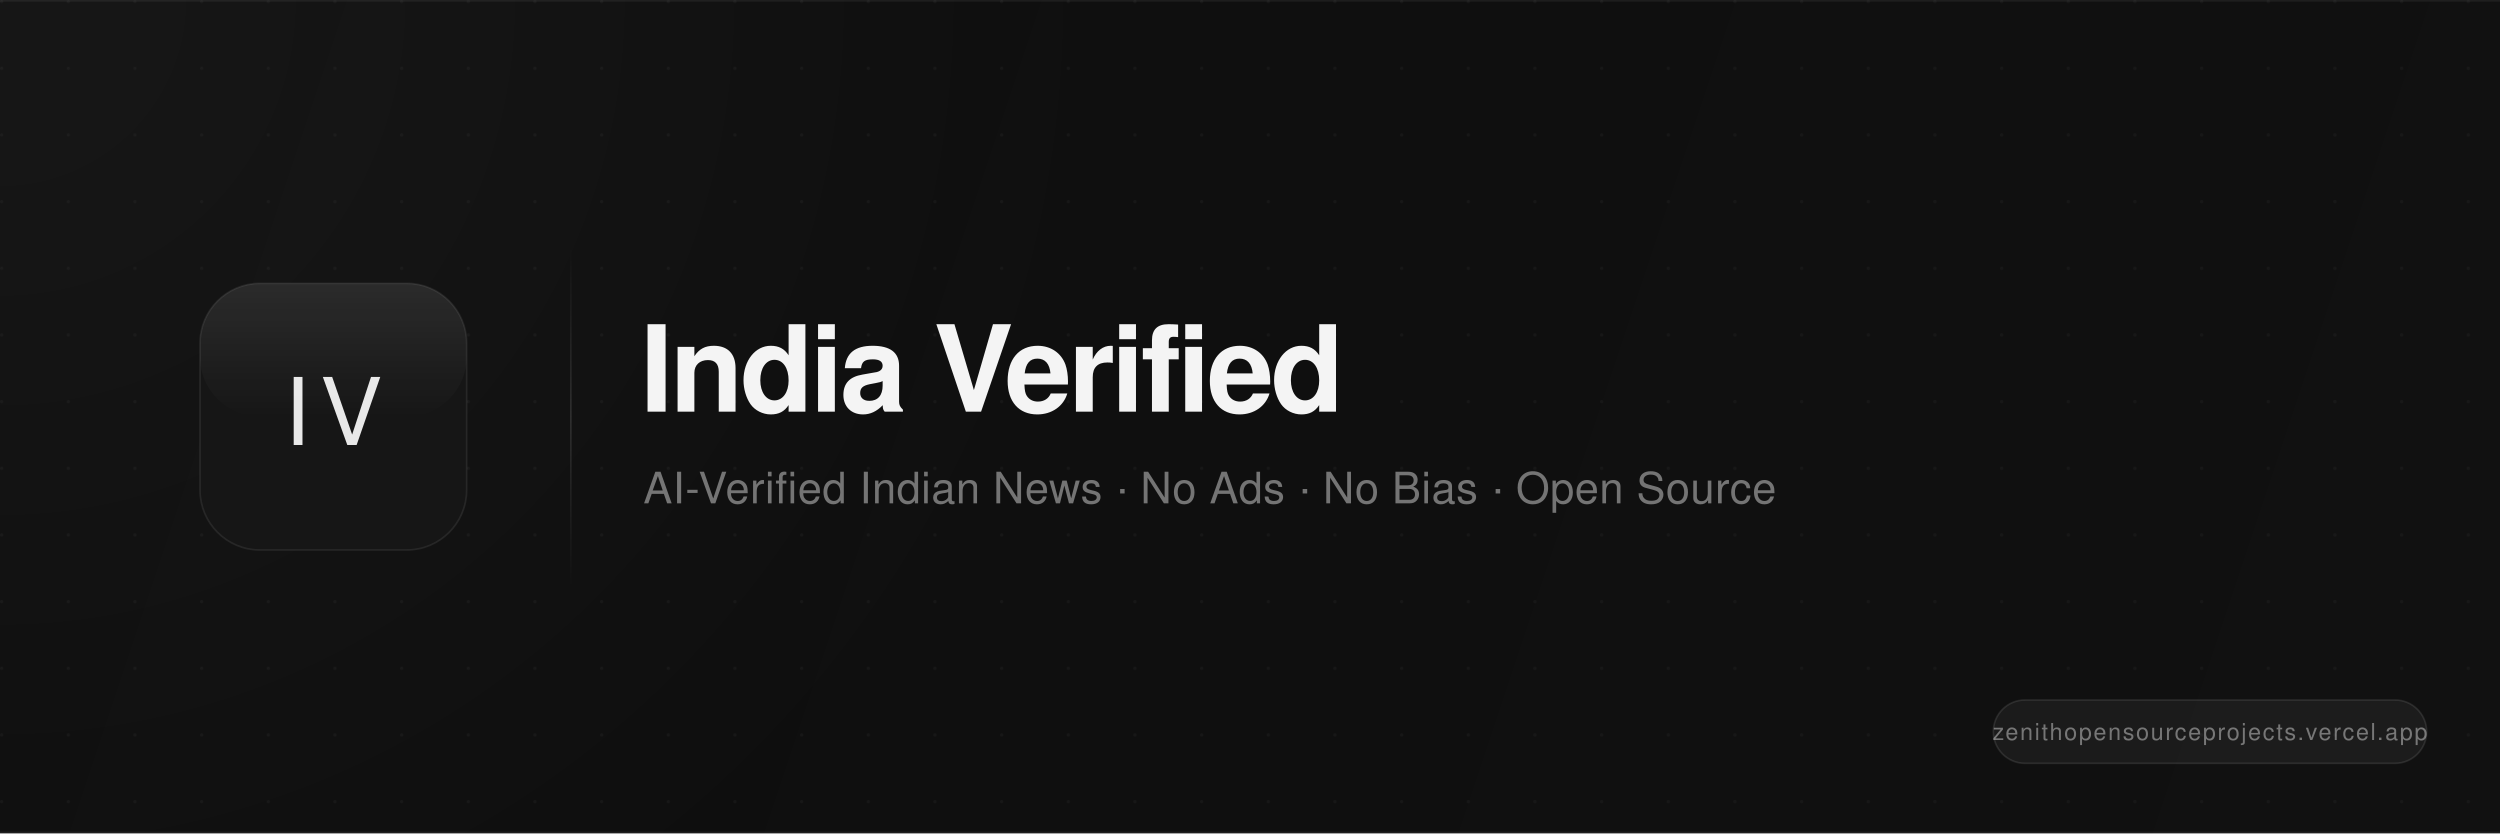
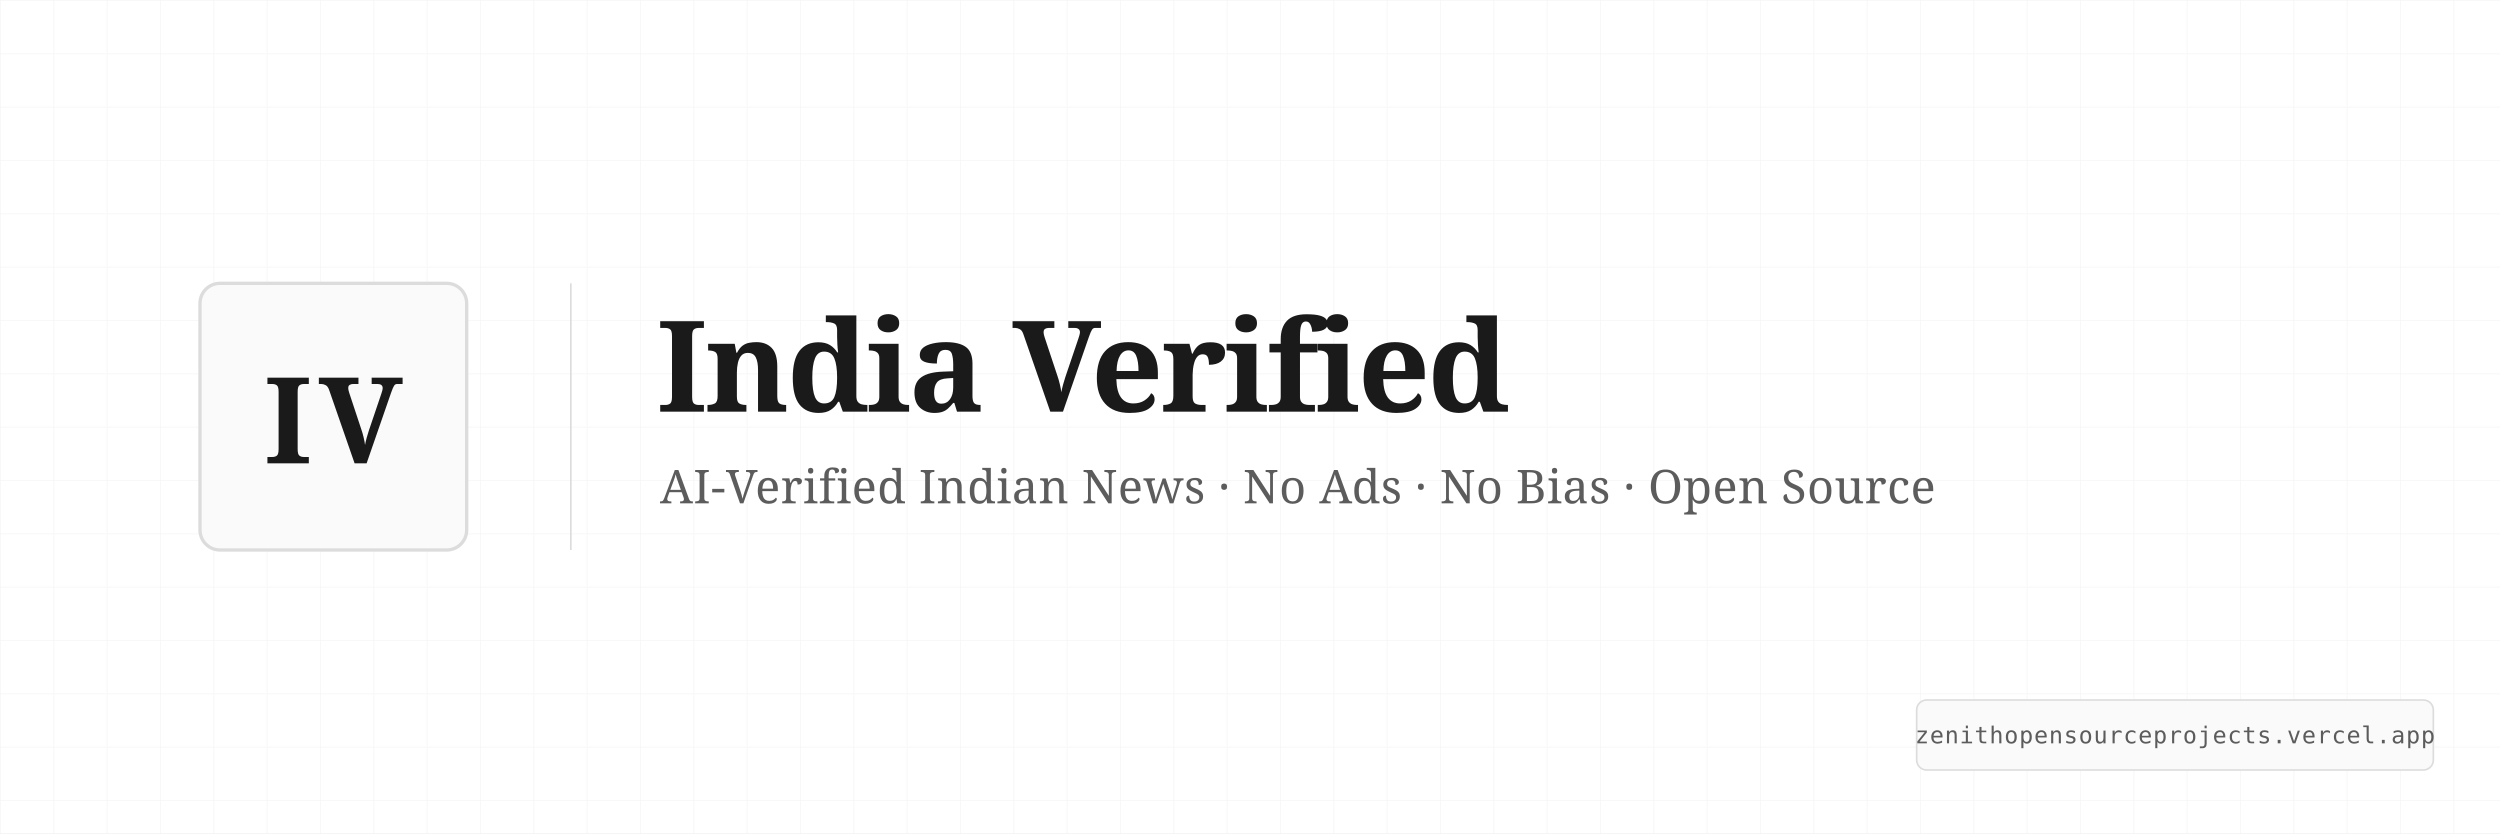
<svg xmlns="http://www.w3.org/2000/svg" viewBox="0 0 1500 500" fill="none">
  <defs>
-     <linearGradient id="bg" x1="0" y1="0" x2="1500" y2="500" gradientUnits="userSpaceOnUse">
-       <stop offset="0%" stop-color="#0d0d0d" />
-       <stop offset="100%" stop-color="#111111" />
-     </linearGradient>
-     <radialGradient id="highlight" cx="0%" cy="0%" r="60%" gradientUnits="userSpaceOnUse">
-       <stop offset="0%" stop-color="#ffffff" stop-opacity="0.04" />
-       <stop offset="100%" stop-color="#ffffff" stop-opacity="0" />
-     </radialGradient>
-     <linearGradient id="icon-glass" x1="0" y1="0" x2="0" y2="1">
-       <stop offset="0%" stop-color="#ffffff" stop-opacity="0.09" />
-       <stop offset="100%" stop-color="#ffffff" stop-opacity="0" />
-     </linearGradient>
-     <linearGradient id="sep" x1="0" y1="0" x2="0" y2="1">
-       <stop offset="0%" stop-color="#ffffff" stop-opacity="0" />
-       <stop offset="50%" stop-color="#ffffff" stop-opacity="0.12" />
-       <stop offset="100%" stop-color="#ffffff" stop-opacity="0" />
-     </linearGradient>
-     <pattern id="dots" x="0" y="0" width="40" height="40" patternUnits="userSpaceOnUse">
-       <circle cx="1" cy="1" r="1" fill="#ffffff" fill-opacity="0.035" />
+     <pattern id="grid" x="0" y="0" width="32" height="32" patternUnits="userSpaceOnUse">
+       <path d="M 32 0 L 0 0 0 32" fill="none" stroke="#1a1a1a" stroke-width="1" stroke-opacity="0.04" />
    </pattern>
-     <clipPath id="icon-clip">
-       <rect x="120" y="170" width="160" height="160" rx="36" ry="36" />
-     </clipPath>
  </defs>
-   <rect width="1500" height="500" fill="url(#bg)" />
-   <rect width="1500" height="500" fill="url(#dots)" />
-   <rect width="1500" height="500" fill="url(#highlight)" />
-   <line x1="0" y1="0.5" x2="1500" y2="0.5" stroke="#ffffff" stroke-opacity="0.06" stroke-width="1" />
-   <line x1="0" y1="499.5" x2="1500" y2="499.5" stroke="#ffffff" stroke-opacity="0.06" stroke-width="1" />
-   <rect x="120" y="170" width="160" height="160" rx="36" ry="36" fill="#161616" stroke="#ffffff" stroke-opacity="0.08" stroke-width="1" />
-   <rect x="120" y="170" width="160" height="80" rx="36" ry="36" fill="url(#icon-glass)" clip-path="url(#icon-clip)" />
-   <text x="200" y="267" text-anchor="middle" font-family="'Helvetica Neue', Helvetica, Arial, sans-serif" font-size="56" font-weight="200" letter-spacing="7" fill="#ffffff" fill-opacity="0.90">IV</text>
-   <rect x="342" y="148" width="1" height="204" fill="url(#sep)" />
-   <text x="384" y="247" font-family="'Helvetica Neue', Helvetica, Arial, sans-serif" font-size="72" font-weight="700" letter-spacing="-2" fill="#ffffff" fill-opacity="0.95">India Verified</text>
-   <text x="386" y="302" font-family="'Helvetica Neue', Helvetica, Arial, sans-serif" font-size="26" font-weight="300" letter-spacing="0.3" fill="#ffffff" fill-opacity="0.42">AI-Verified Indian News · No Ads · No Bias · Open Source</text>
-   <rect x="1196" y="420" width="260" height="38" rx="19" ry="19" fill="#ffffff" fill-opacity="0.05" stroke="#ffffff" stroke-opacity="0.10" stroke-width="1" />
-   <text x="1326" y="444" text-anchor="middle" font-family="'Helvetica Neue', Helvetica, Arial, sans-serif" font-size="14" font-weight="400" letter-spacing="1" fill="#ffffff" fill-opacity="0.40">zenithopensourceprojects.vercel.app</text>
+   <rect width="1500" height="500" fill="#ffffff" />
+   <rect width="1500" height="500" fill="url(#grid)" />
+   <rect x="120" y="170" width="160" height="160" rx="12" ry="12" fill="#fafafa" stroke="#dcdcdc" stroke-width="2" />
+   <text x="200" y="278" text-anchor="middle" font-family="'Source Serif 4', Georgia, serif" font-size="72" font-weight="700" letter-spacing="4" fill="#1a1a1a">IV</text>
+   <rect x="342" y="170" width="1" height="160" fill="#dcdcdc" />
+   <text x="394" y="247" font-family="'Source Serif 4', Georgia, serif" font-size="76" font-weight="700" letter-spacing="-1.5" fill="#1a1a1a">India Verified</text>
+   <text x="396" y="302" font-family="'Source Serif 4', Georgia, serif" font-size="28" font-weight="400" letter-spacing="0.3" fill="#5c5c5c">AI-Verified Indian News · No Ads · No Bias · Open Source</text>
+   <rect x="1150" y="420" width="310" height="42" rx="6" ry="6" fill="#fafafa" stroke="#dcdcdc" stroke-width="1" />
+   <text x="1305" y="446" text-anchor="middle" font-family="'JetBrains Mono', monospace" font-size="14" font-weight="400" letter-spacing="0.5" fill="#5c5c5c">zenithopensourceprojects.vercel.app</text>
</svg>
